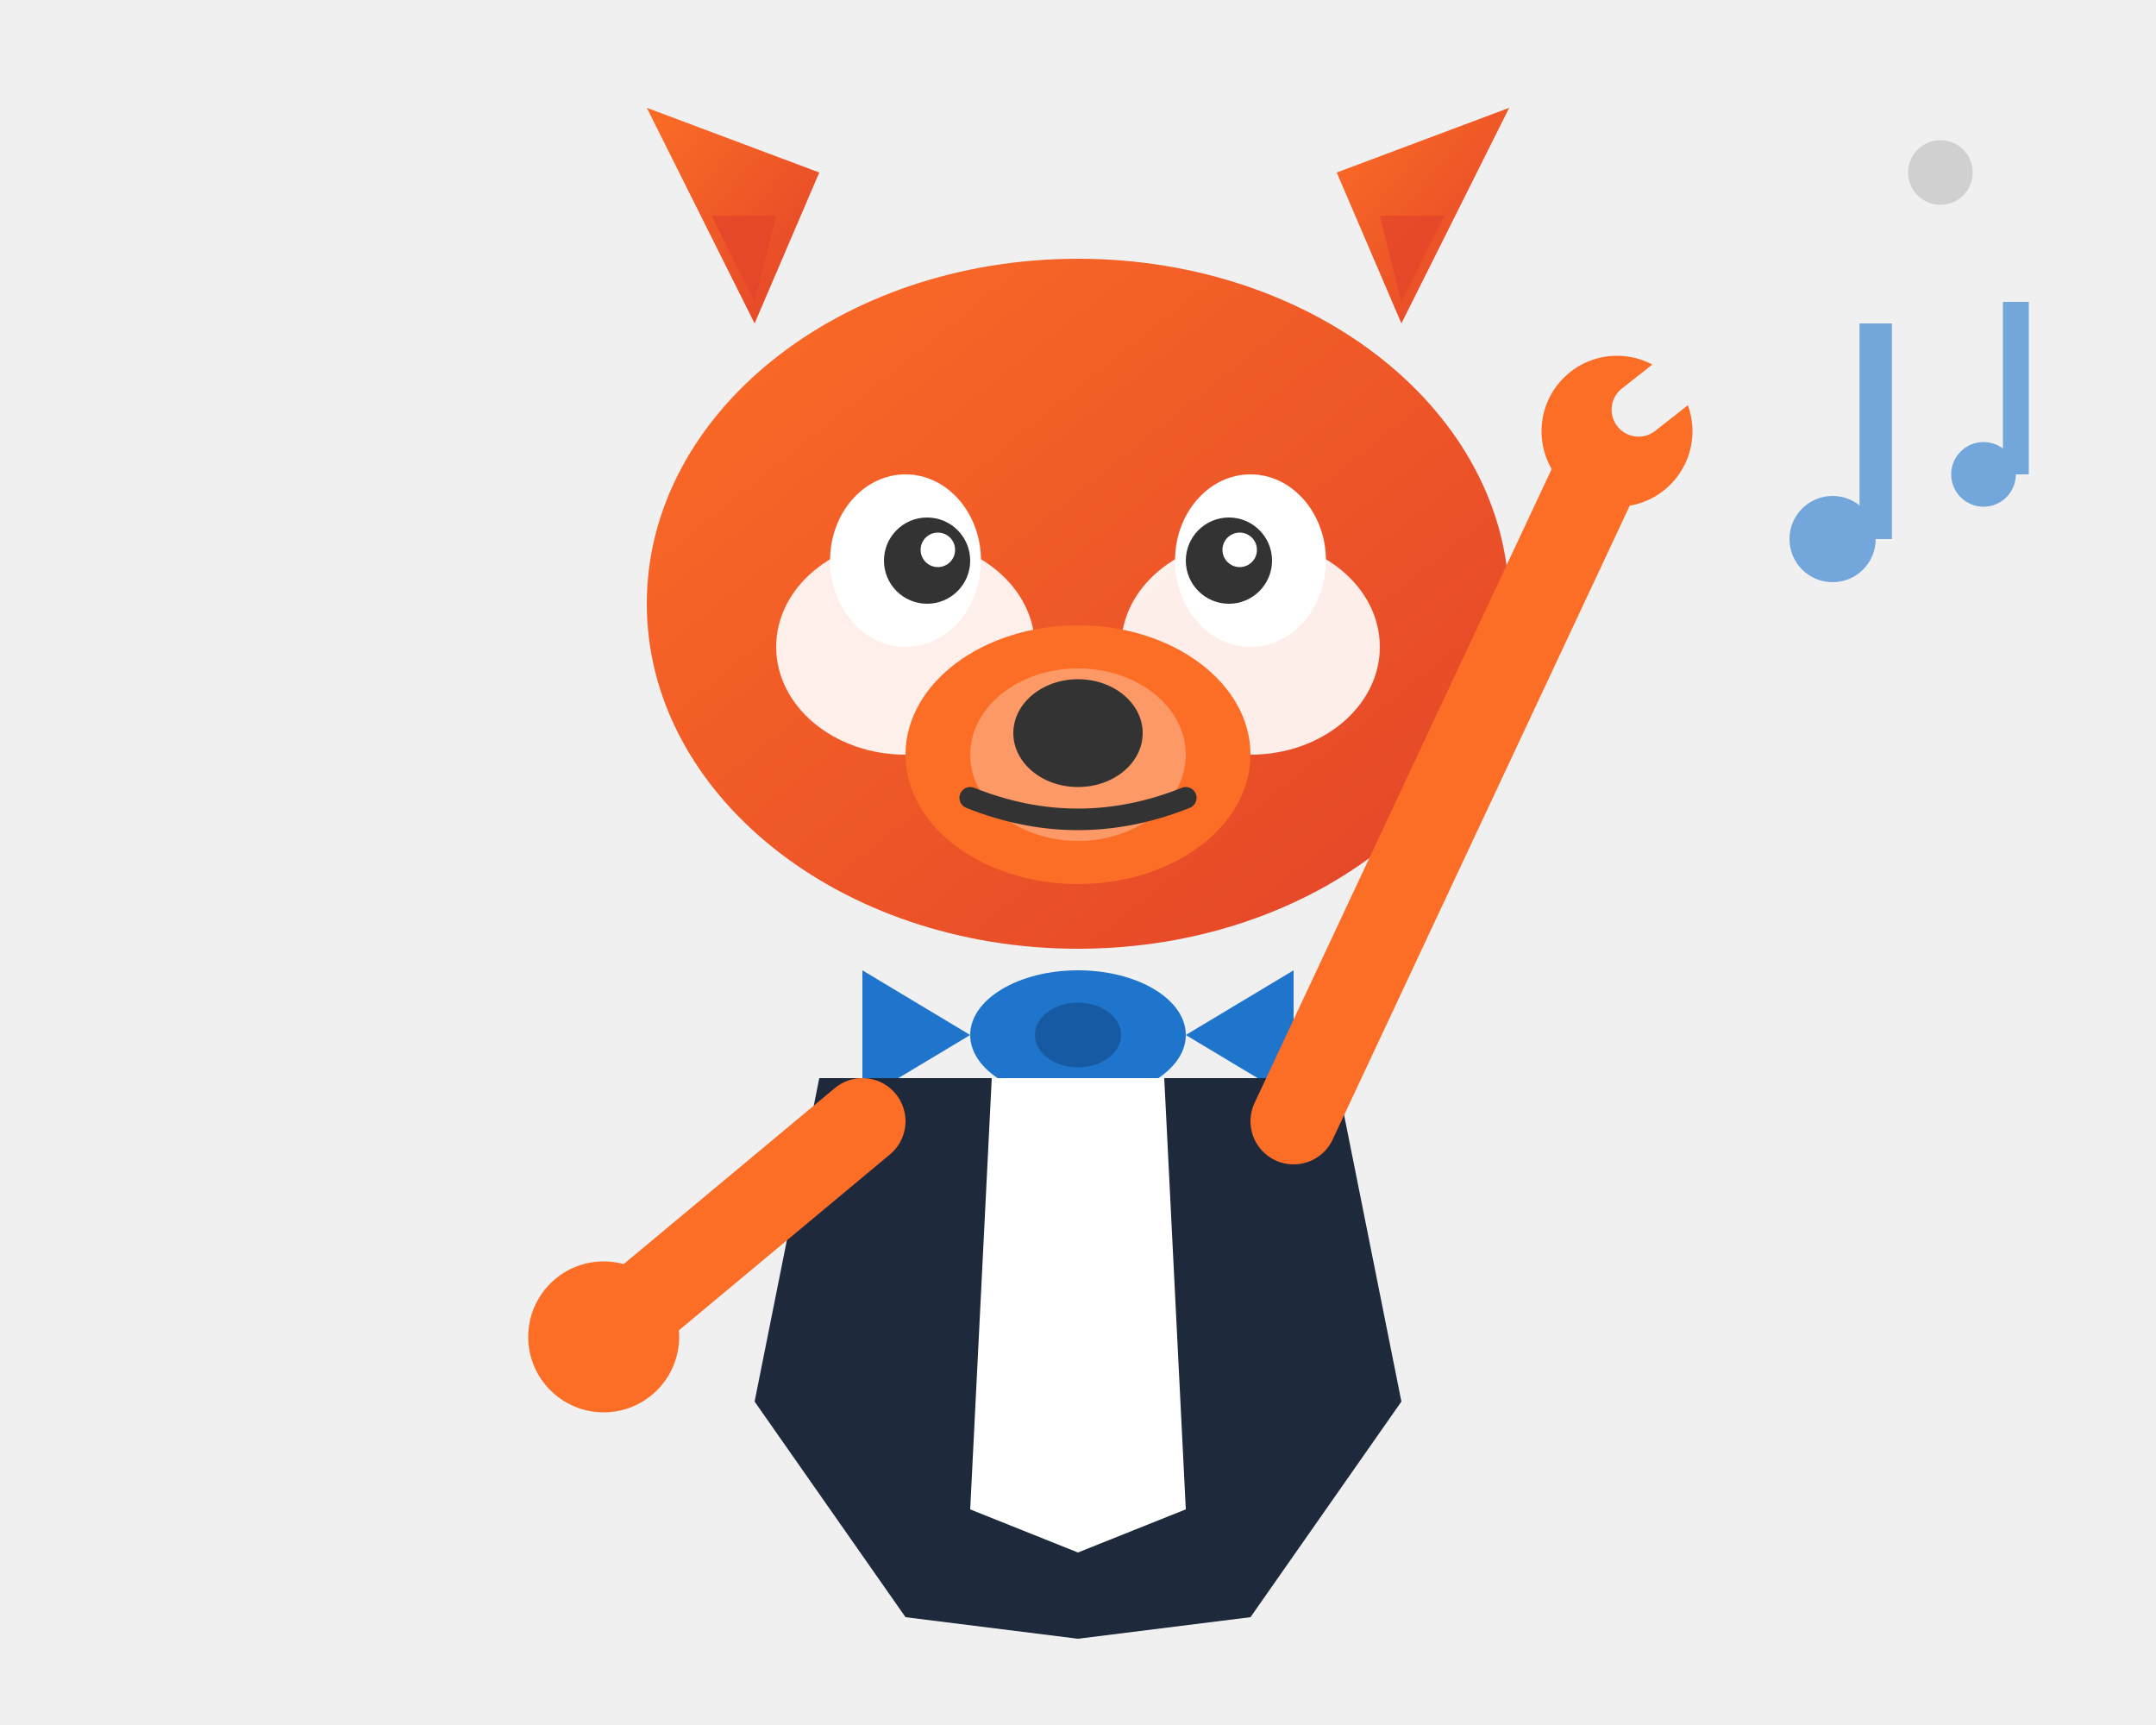
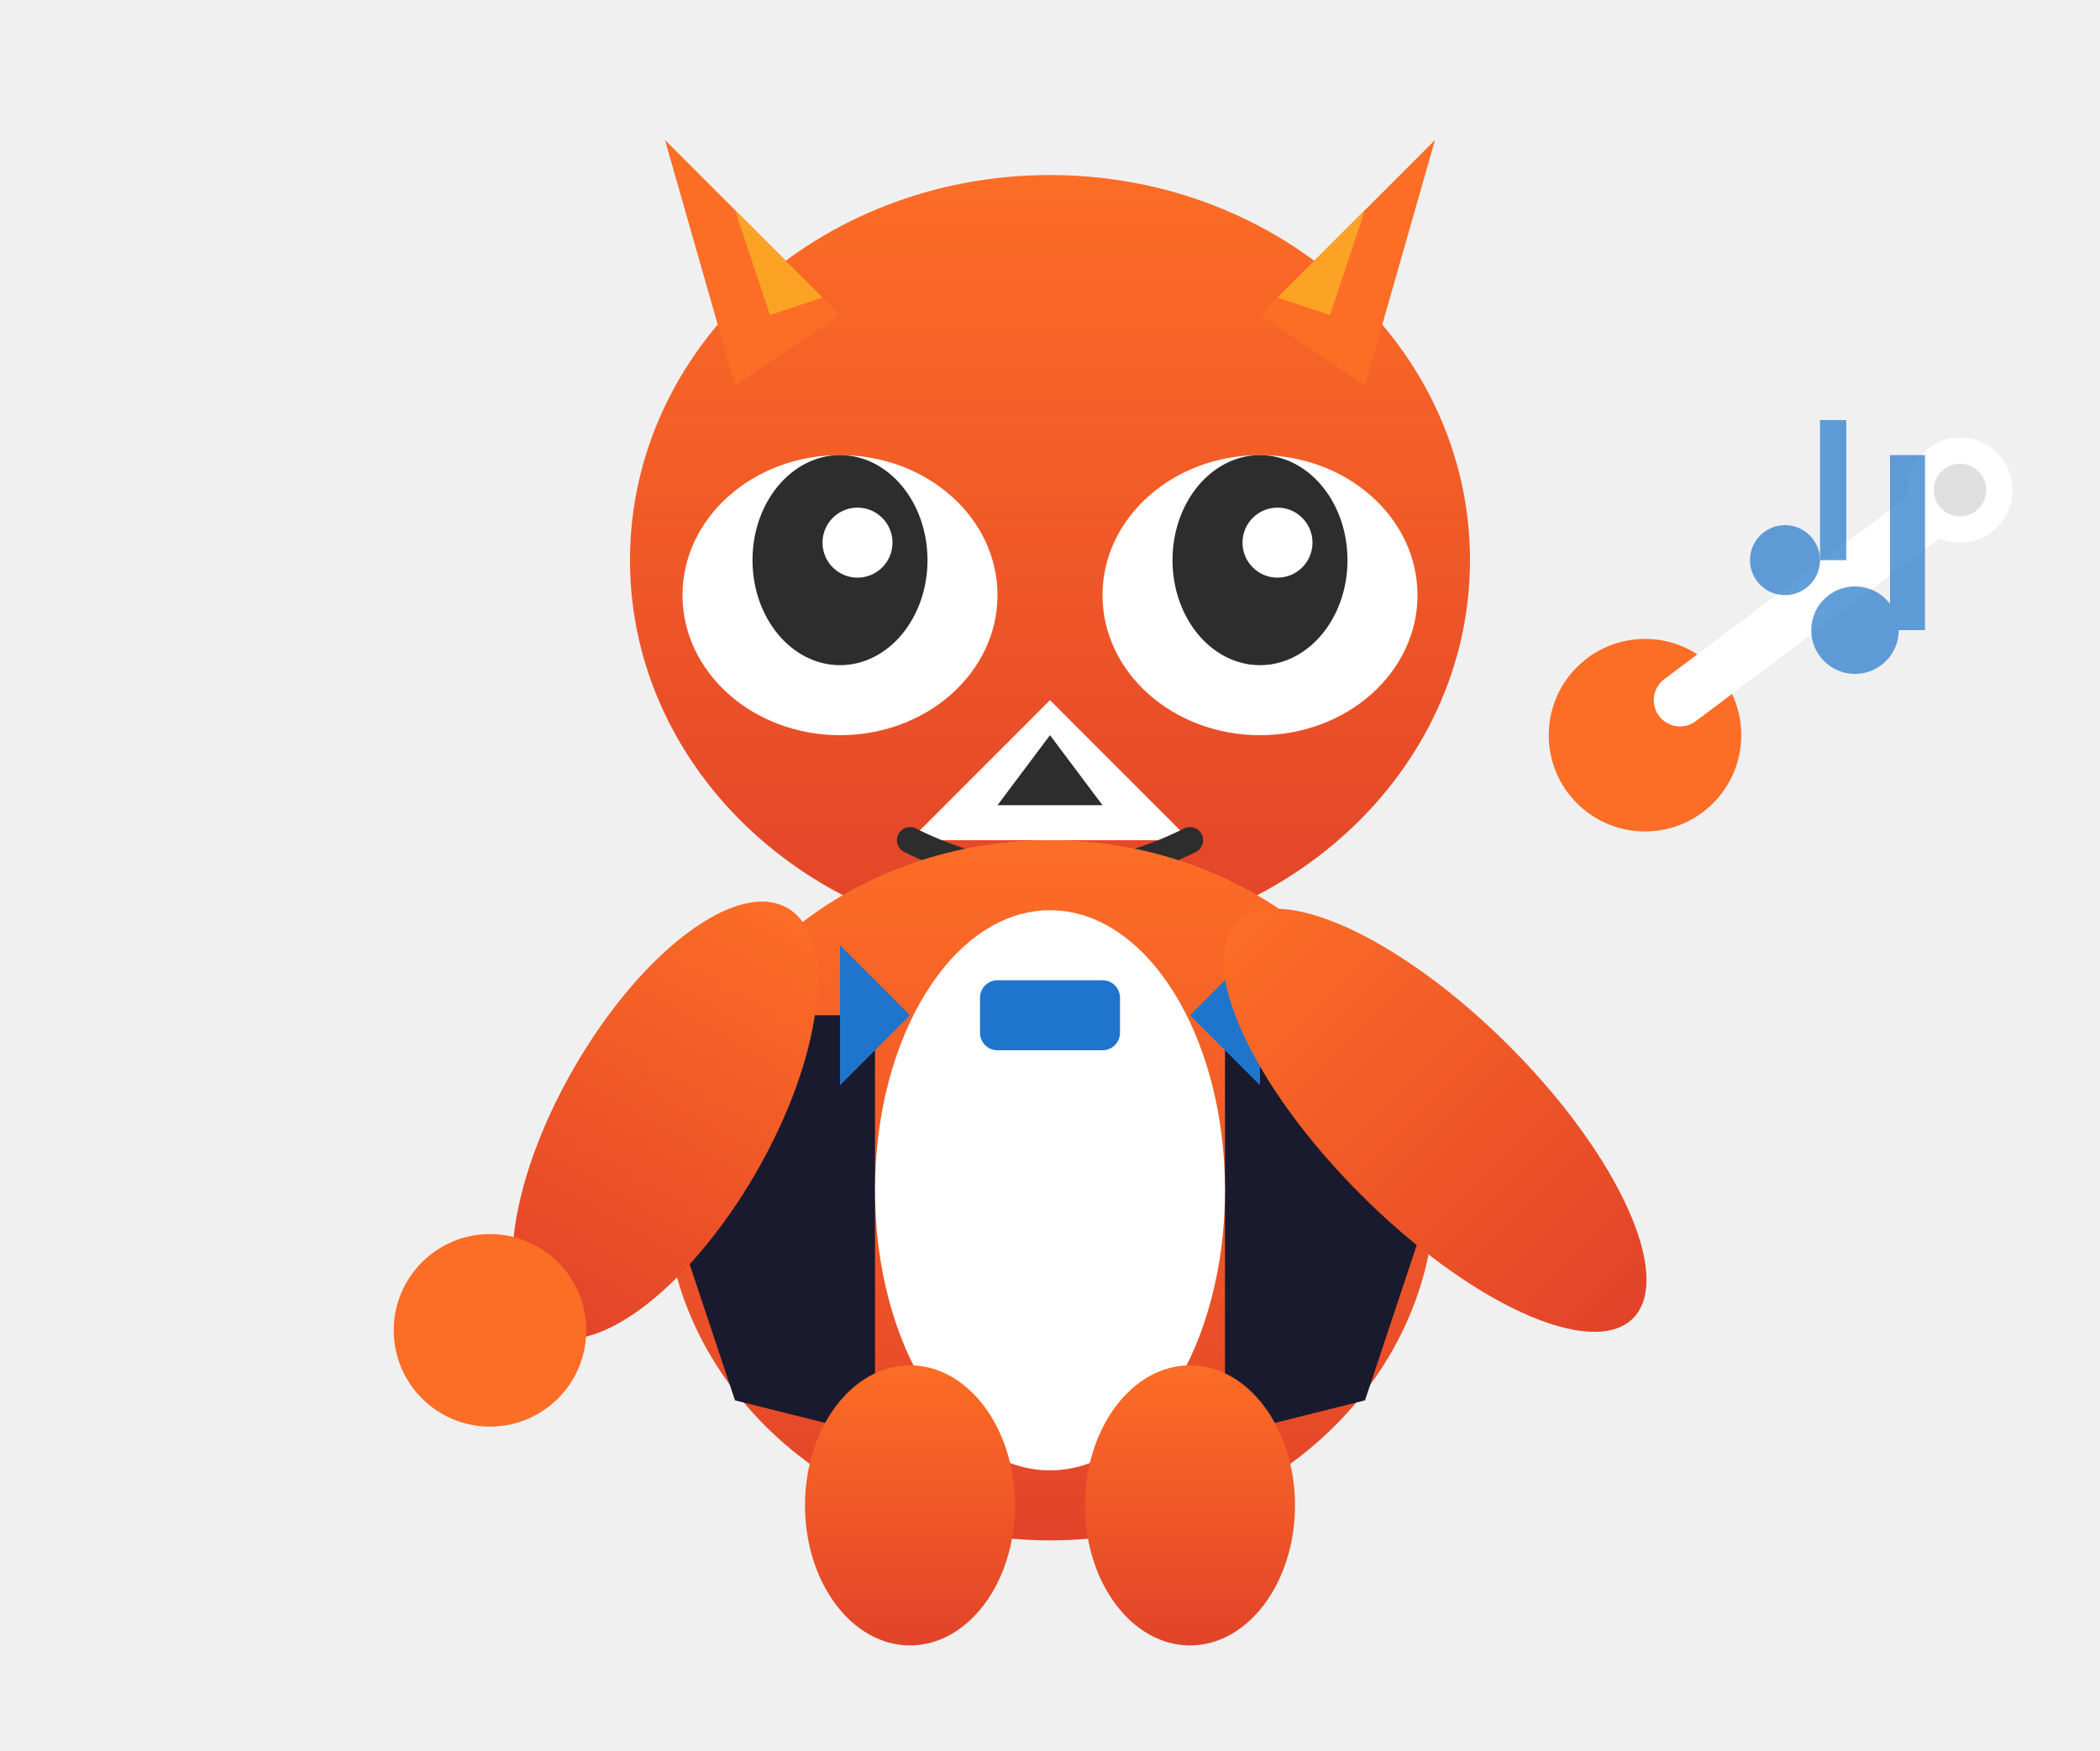
- <svg xmlns="http://www.w3.org/2000/svg" viewBox="0 0 100 80" width="100" height="80">
+ <svg xmlns="http://www.w3.org/2000/svg" viewBox="0 0 120 100" width="120" height="100">
  <defs>
-     <linearGradient id="foxGradient" x1="0%" y1="0%" x2="100%" y2="100%">
-       <stop offset="0%" style="stop-color:#fc6d26;stop-opacity:1" />
-       <stop offset="100%" style="stop-color:#e24329;stop-opacity:1" />
-     </linearGradient>
-     <linearGradient id="batonGradient" x1="0%" y1="0%" x2="100%" y2="0%">
-       <stop offset="0%" style="stop-color:#f0f0f0;stop-opacity:1" />
-       <stop offset="100%" style="stop-color:#d0d0d0;stop-opacity:1" />
+     <linearGradient id="orangeGrad" x1="0%" y1="0%" x2="0%" y2="100%">
+       <stop offset="0%" style="stop-color:#fc6d26" />
+       <stop offset="100%" style="stop-color:#e24329" />
    </linearGradient>
  </defs>
  <g id="fox-maestro">
-     <g id="head">
-       <path d="M 35 15 L 30 5 L 38 8 Z" fill="url(#foxGradient)" />
-       <path d="M 33 10 L 35 14 L 36 10 Z" fill="#e24329" opacity="0.7" />
-       <path d="M 65 15 L 70 5 L 62 8 Z" fill="url(#foxGradient)" />
-       <path d="M 67 10 L 65 14 L 64 10 Z" fill="#e24329" opacity="0.7" />
-       <ellipse cx="50" cy="28" rx="20" ry="16" fill="url(#foxGradient)" />
-       <ellipse cx="42" cy="30" rx="6" ry="5" fill="white" opacity="0.9" />
-       <ellipse cx="58" cy="30" rx="6" ry="5" fill="white" opacity="0.9" />
-       <ellipse cx="50" cy="35" rx="8" ry="6" fill="#fc6d26" />
-       <ellipse cx="50" cy="35" rx="5" ry="4" fill="white" opacity="0.3" />
-       <ellipse cx="50" cy="34" rx="3" ry="2.5" fill="#333" />
-       <ellipse cx="42" cy="26" rx="3.5" ry="4" fill="white" />
-       <circle cx="43" cy="26" r="2" fill="#333" />
-       <circle cx="43.5" cy="25.5" r="0.8" fill="white" />
-       <ellipse cx="58" cy="26" rx="3.5" ry="4" fill="white" />
-       <circle cx="57" cy="26" r="2" fill="#333" />
-       <circle cx="57.5" cy="25.5" r="0.8" fill="white" />
-       <path d="M 45 37 Q 50 39 55 37" stroke="#333" stroke-width="1" fill="none" stroke-linecap="round" />
+     <ellipse cx="60" cy="32" rx="24" ry="22" fill="url(#orangeGrad)" />
+     <path d="M 42 22 L 38 8 L 48 18 Z" fill="#fc6d26" />
+     <path d="M 44 18 L 42 12 L 47 17 Z" fill="#fca326" />
+     <path d="M 78 22 L 82 8 L 72 18 Z" fill="#fc6d26" />
+     <path d="M 76 18 L 78 12 L 73 17 Z" fill="#fca326" />
+     <ellipse cx="48" cy="34" rx="9" ry="8" fill="white" />
+     <ellipse cx="72" cy="34" rx="9" ry="8" fill="white" />
+     <path d="M 60 40 L 52 48 L 68 48 Z" fill="white" />
+     <ellipse cx="48" cy="32" rx="5" ry="6" fill="#2d2d2d" />
+     <circle cx="49" cy="31" r="2" fill="white" />
+     <ellipse cx="72" cy="32" rx="5" ry="6" fill="#2d2d2d" />
+     <circle cx="73" cy="31" r="2" fill="white" />
+     <path d="M 60 42 L 57 46 L 63 46 Z" fill="#2d2d2d" />
+     <path d="M 52 48 Q 60 52 68 48" stroke="#2d2d2d" stroke-width="1.5" fill="none" stroke-linecap="round" />
+     <ellipse cx="60" cy="68" rx="22" ry="20" fill="url(#orangeGrad)" />
+     <path d="M 42 58 L 38 68 L 42 80 L 50 82 L 50 58 Z" fill="#1a1a2e" />
+     <path d="M 78 58 L 82 68 L 78 80 L 70 82 L 70 58 Z" fill="#1a1a2e" />
+     <ellipse cx="60" cy="68" rx="10" ry="16" fill="white" />
+     <path d="M 48 54 L 52 58 L 48 62 Z" fill="#1f75cb" />
+     <path d="M 72 54 L 68 58 L 72 62 Z" fill="#1f75cb" />
+     <rect x="56" y="56" width="8" height="4" rx="1" fill="#1f75cb" />
+     <g id="right-arm">
+       <ellipse cx="82" cy="64" rx="6" ry="16" fill="url(#orangeGrad)" transform="rotate(-45 82 64)" />
+       <circle cx="94" cy="42" r="5.5" fill="#fc6d26" />
+       <line x1="96" y1="40" x2="112" y2="28" stroke="white" stroke-width="3" stroke-linecap="round" />
+       <circle cx="112" cy="28" r="3" fill="white" />
+       <circle cx="112" cy="28" r="1.5" fill="#e0e0e0" />
    </g>
-     <g id="bowtie">
-       <path d="M 40 45 L 45 48 L 40 51 Z" fill="#1f75cb" />
-       <path d="M 60 45 L 55 48 L 60 51 Z" fill="#1f75cb" />
-       <ellipse cx="50" cy="48" rx="5" ry="3" fill="#1f75cb" />
-       <ellipse cx="50" cy="48" rx="2" ry="1.5" fill="#155aa3" />
+     <g id="left-arm">
+       <ellipse cx="38" cy="64" rx="6" ry="14" fill="url(#orangeGrad)" transform="rotate(30 38 64)" />
+       <circle cx="28" cy="76" r="5.5" fill="#fc6d26" />
    </g>
-     <path d="M 38 50 L 35 65 L 42 75 L 50 76 L 58 75 L 65 65 L 62 50 Z" fill="#1e293b" />
-     <path d="M 46 50 L 45 70 L 50 72 L 55 70 L 54 50 Z" fill="white" />
-     <g id="baton">
-       <path d="M 60 52 L 75 20" stroke="#fc6d26" stroke-width="4" fill="none" stroke-linecap="round" />
-       <circle cx="75" cy="20" r="3.5" fill="#fc6d26" />
-       <path d="M 76 19 L 90 8" stroke="#f0f0f0" stroke-width="2.5" fill="none" stroke-linecap="round" />
-       <circle cx="90" cy="8" r="2.5" fill="#f0f0f0" />
-       <circle cx="90" cy="8" r="1.5" fill="#d0d0d0" />
-     </g>
-     <path d="M 40 52 L 28 62" stroke="#fc6d26" stroke-width="4" fill="none" stroke-linecap="round" />
-     <circle cx="28" cy="62" r="3.5" fill="#fc6d26" />
-     <g id="music-notes" opacity="0.6">
-       <circle cx="85" cy="25" r="2" fill="#1f75cb" />
-       <path d="M 87 25 L 87 15" stroke="#1f75cb" stroke-width="1.5" />
-       <circle cx="92" cy="22" r="1.5" fill="#1f75cb" />
-       <path d="M 93.5 22 L 93.5 14" stroke="#1f75cb" stroke-width="1.2" />
+     <ellipse cx="52" cy="86" rx="6" ry="8" fill="url(#orangeGrad)" />
+     <ellipse cx="68" cy="86" rx="6" ry="8" fill="url(#orangeGrad)" />
+     <g opacity="0.7">
+       <circle cx="106" cy="36" r="2.5" fill="#1f75cb" />
+       <rect x="108" y="26" width="2" height="10" fill="#1f75cb" />
+       <circle cx="102" cy="32" r="2" fill="#1f75cb" />
+       <rect x="104" y="24" width="1.5" height="8" fill="#1f75cb" />
    </g>
  </g>
</svg>
